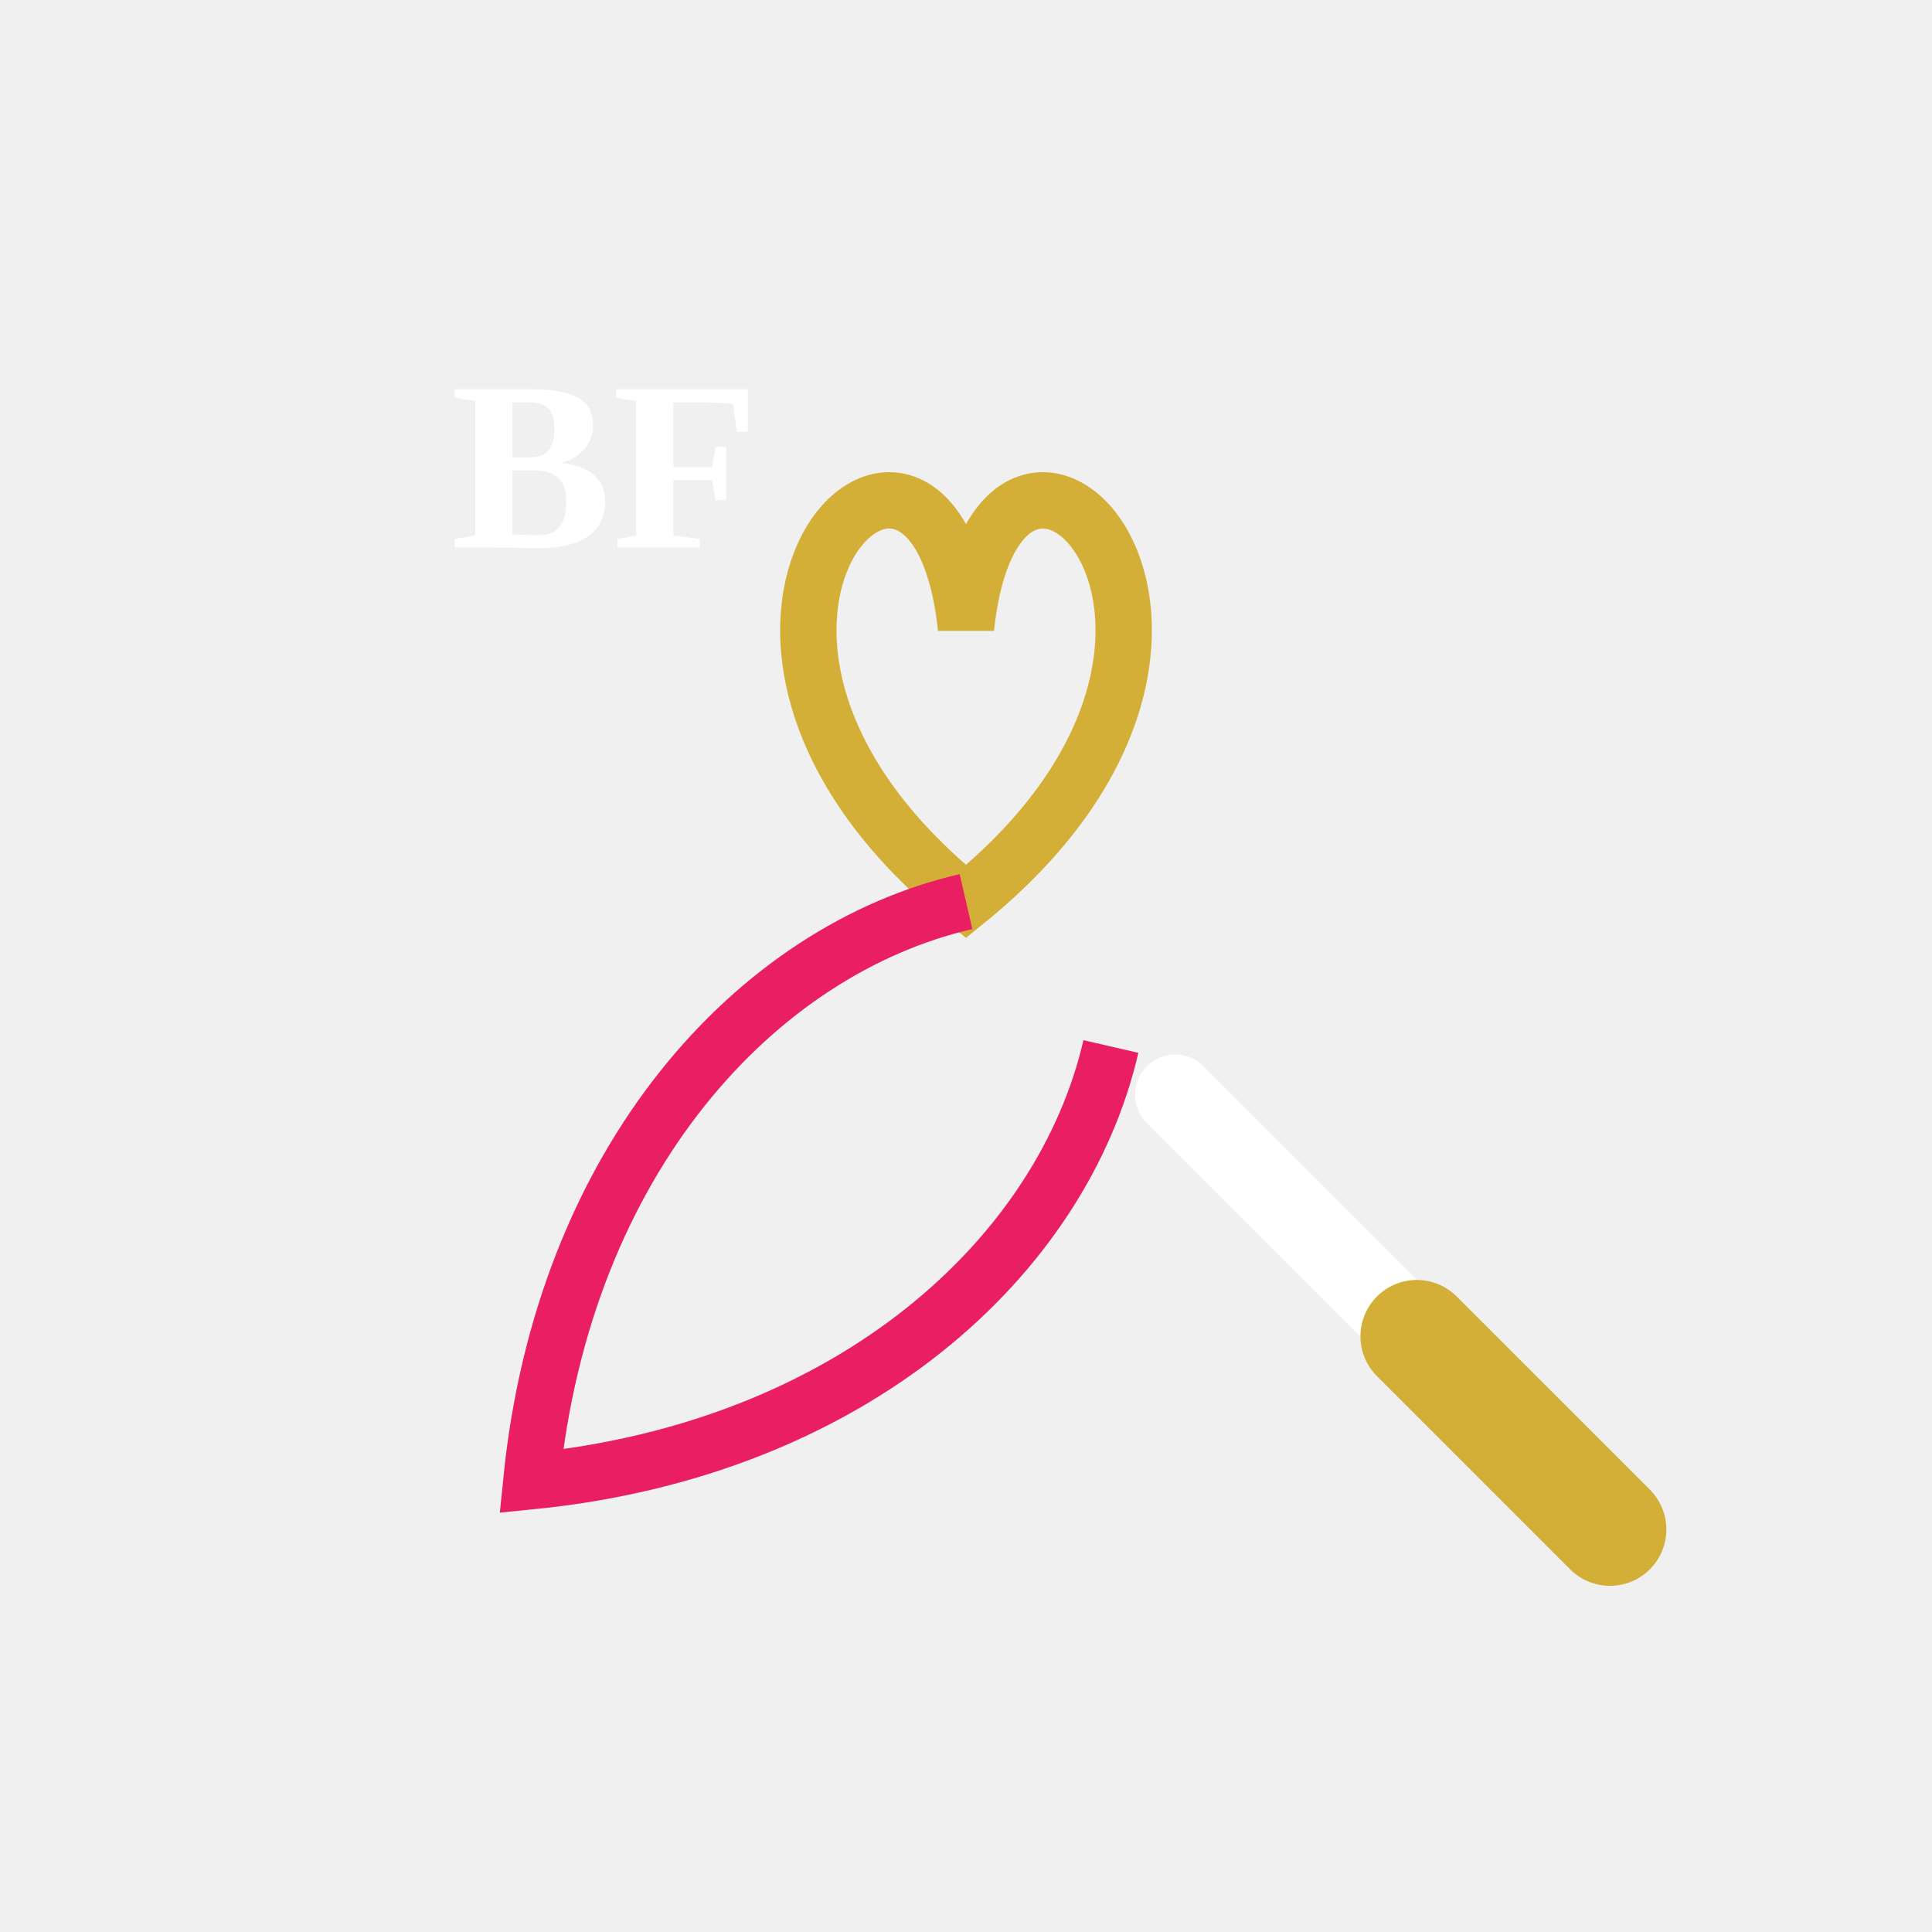
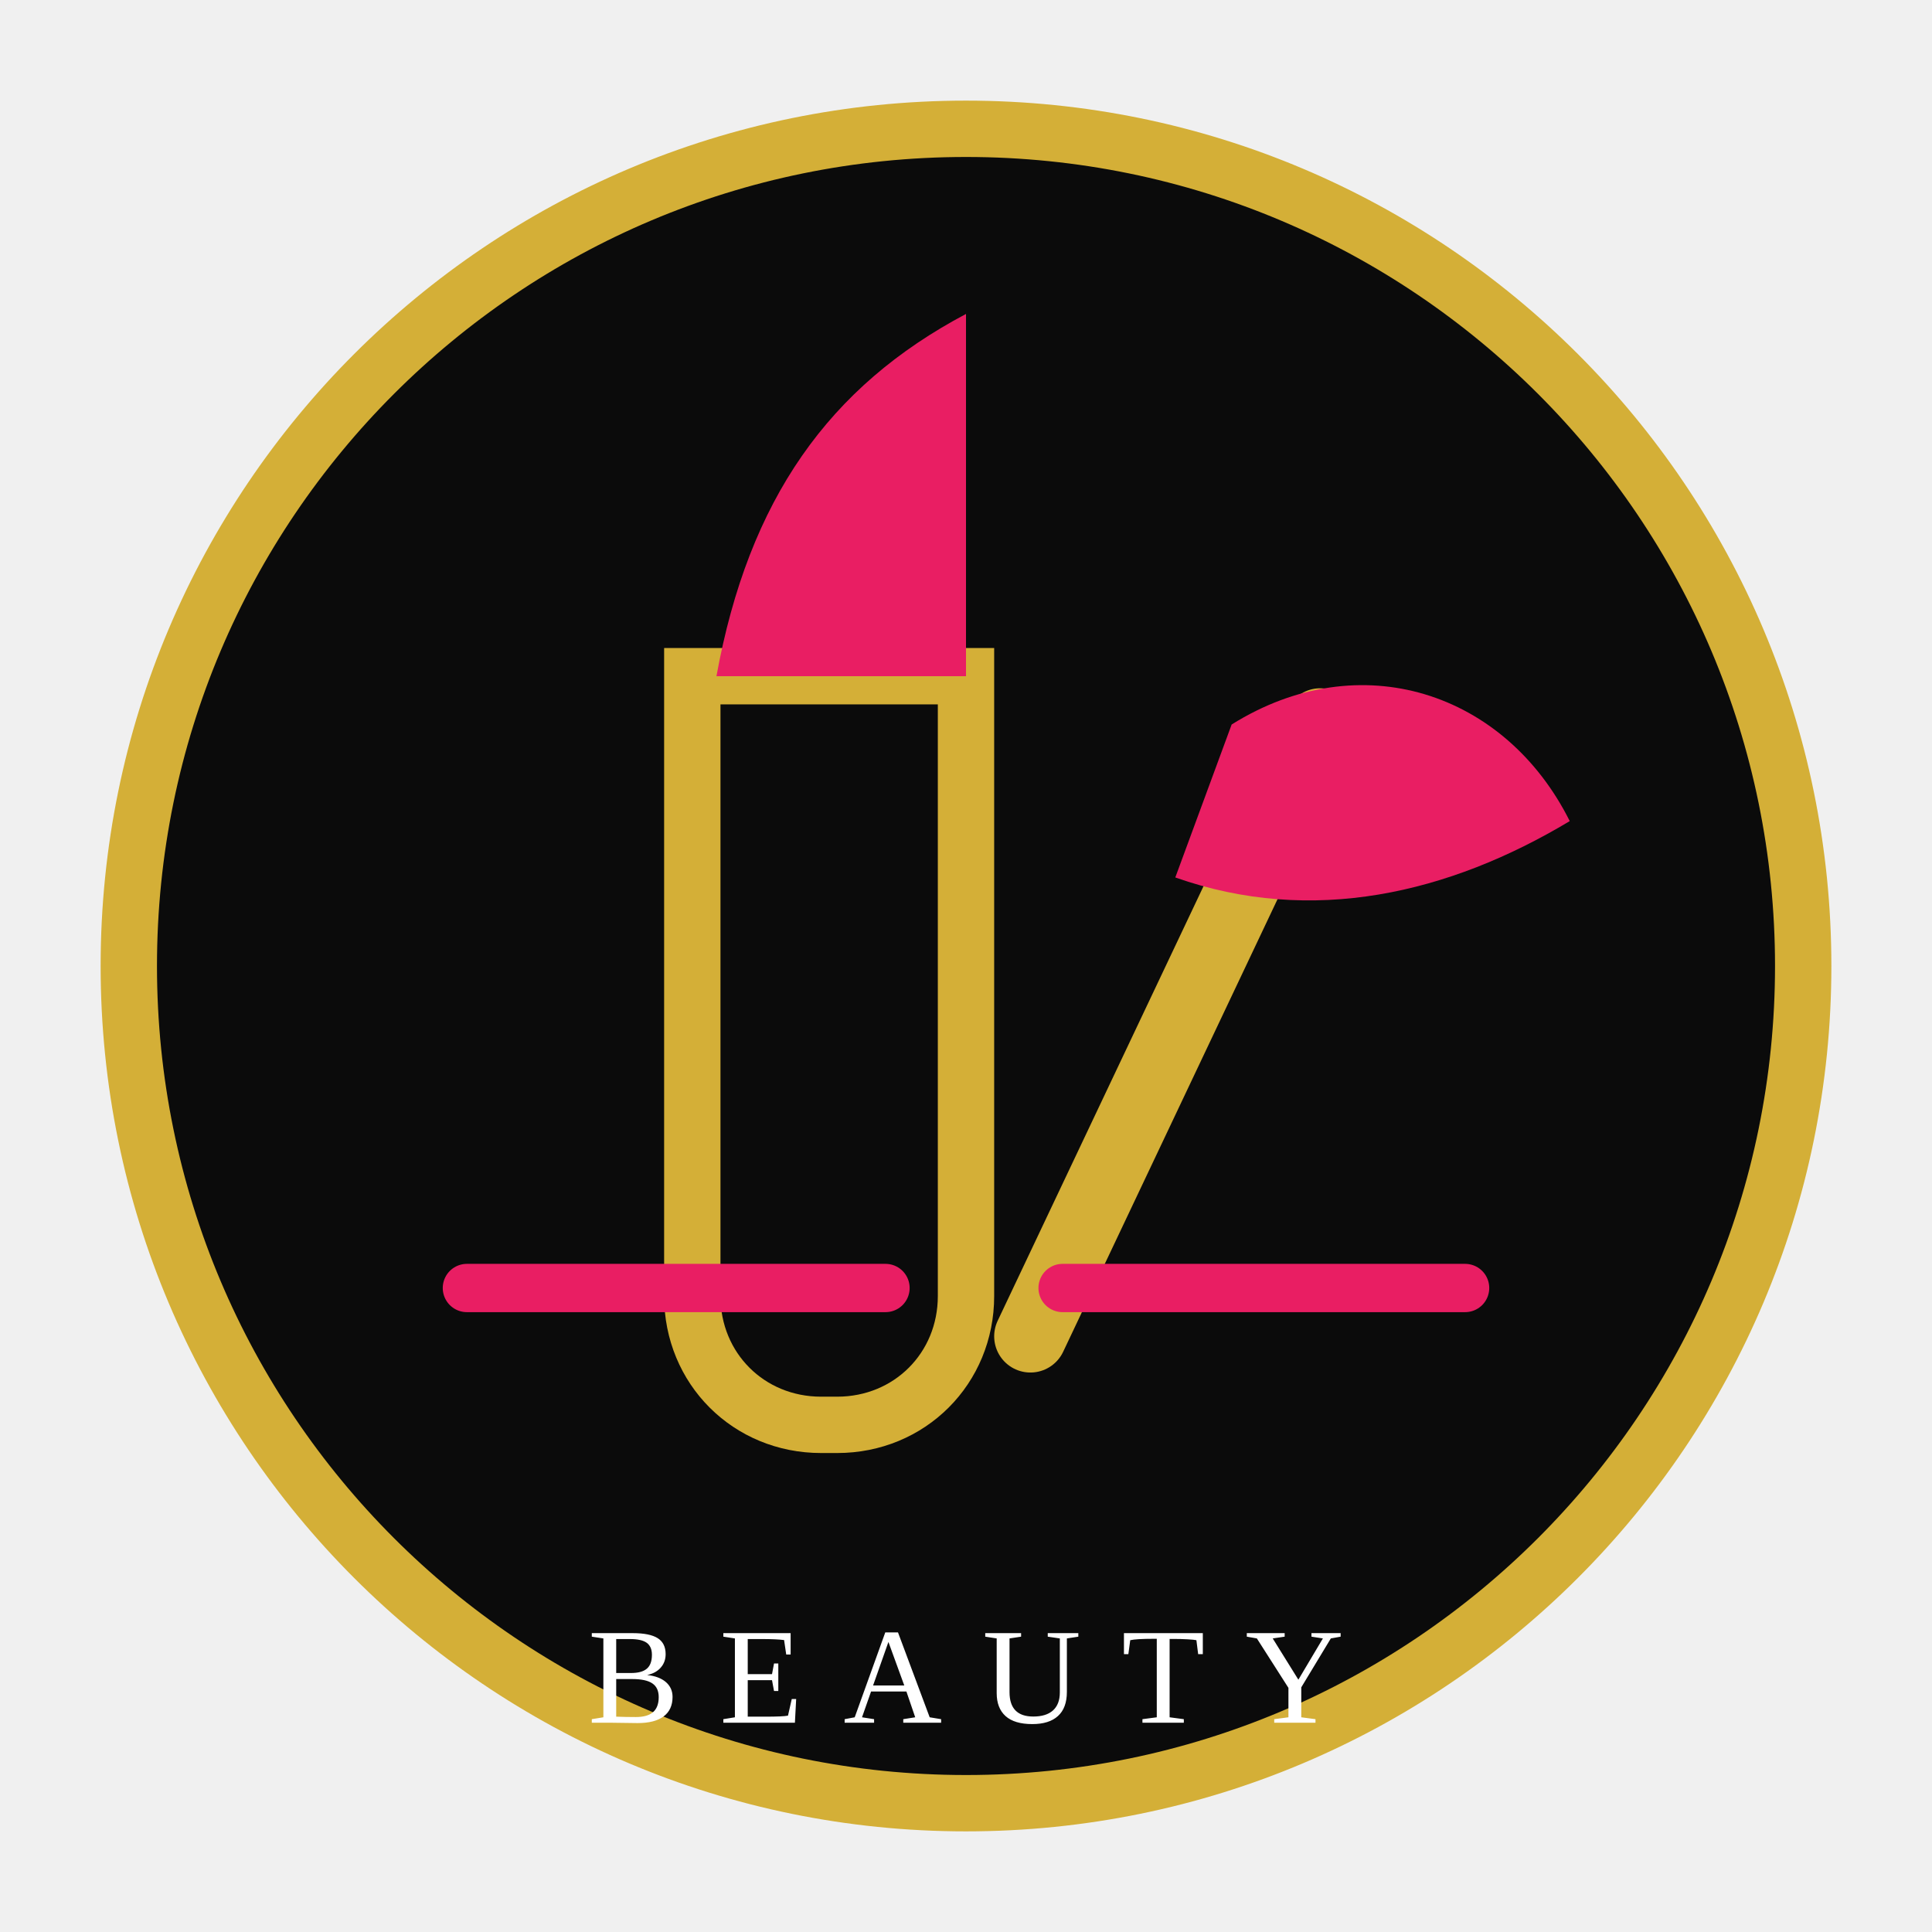
<svg xmlns="http://www.w3.org/2000/svg" viewBox="0 0 240 240" aria-label="Beauty Factory logo">
-   <path d="M120 112c-42-34-4-72 0-34 4-38 42 0 0 34z" fill="none" stroke="#D4AF37" stroke-width="7" />
-   <path d="M120 112c-26 6-50 32-54 72 40-4 66-28 72-54" fill="none" stroke="#E91E63" stroke-width="7" />
-   <path d="M146 136l44 44" stroke="#fff" stroke-width="10" stroke-linecap="round" />
-   <path d="M176 166l24 24" stroke="#D4AF37" stroke-width="14" stroke-linecap="round" />
-   <text x="56" y="68" fill="#fff" font-size="30" font-weight="800">BF</text>
+   <circle cx="120" cy="120" r="104" fill="#0B0B0B" stroke="#D4AF37" stroke-width="7" />
+   <path d="M86 84h34v77c0 9-7 16-16 16h-2c-9 0-16-7-16-16z" fill="#0B0B0B" stroke="#D4AF37" stroke-width="7" />
+   <path d="M89 84c4-22 14-36 31-45v45z" fill="#E91E63" />
+   <path d="M128 166l36-76" stroke="#D4AF37" stroke-width="9" stroke-linecap="round" />
+   <path d="M153 90c16-10 34-4 42 12-15 9-32 13-49 7z" fill="#E91E63" />
+   <path d="M58 160h52M132 160h50" stroke="#E91E63" stroke-width="6" stroke-linecap="round" />
+   <text x="120" y="214" text-anchor="middle" fill="#fff" font-size="17" letter-spacing="5">BEAUTY</text>
</svg>
